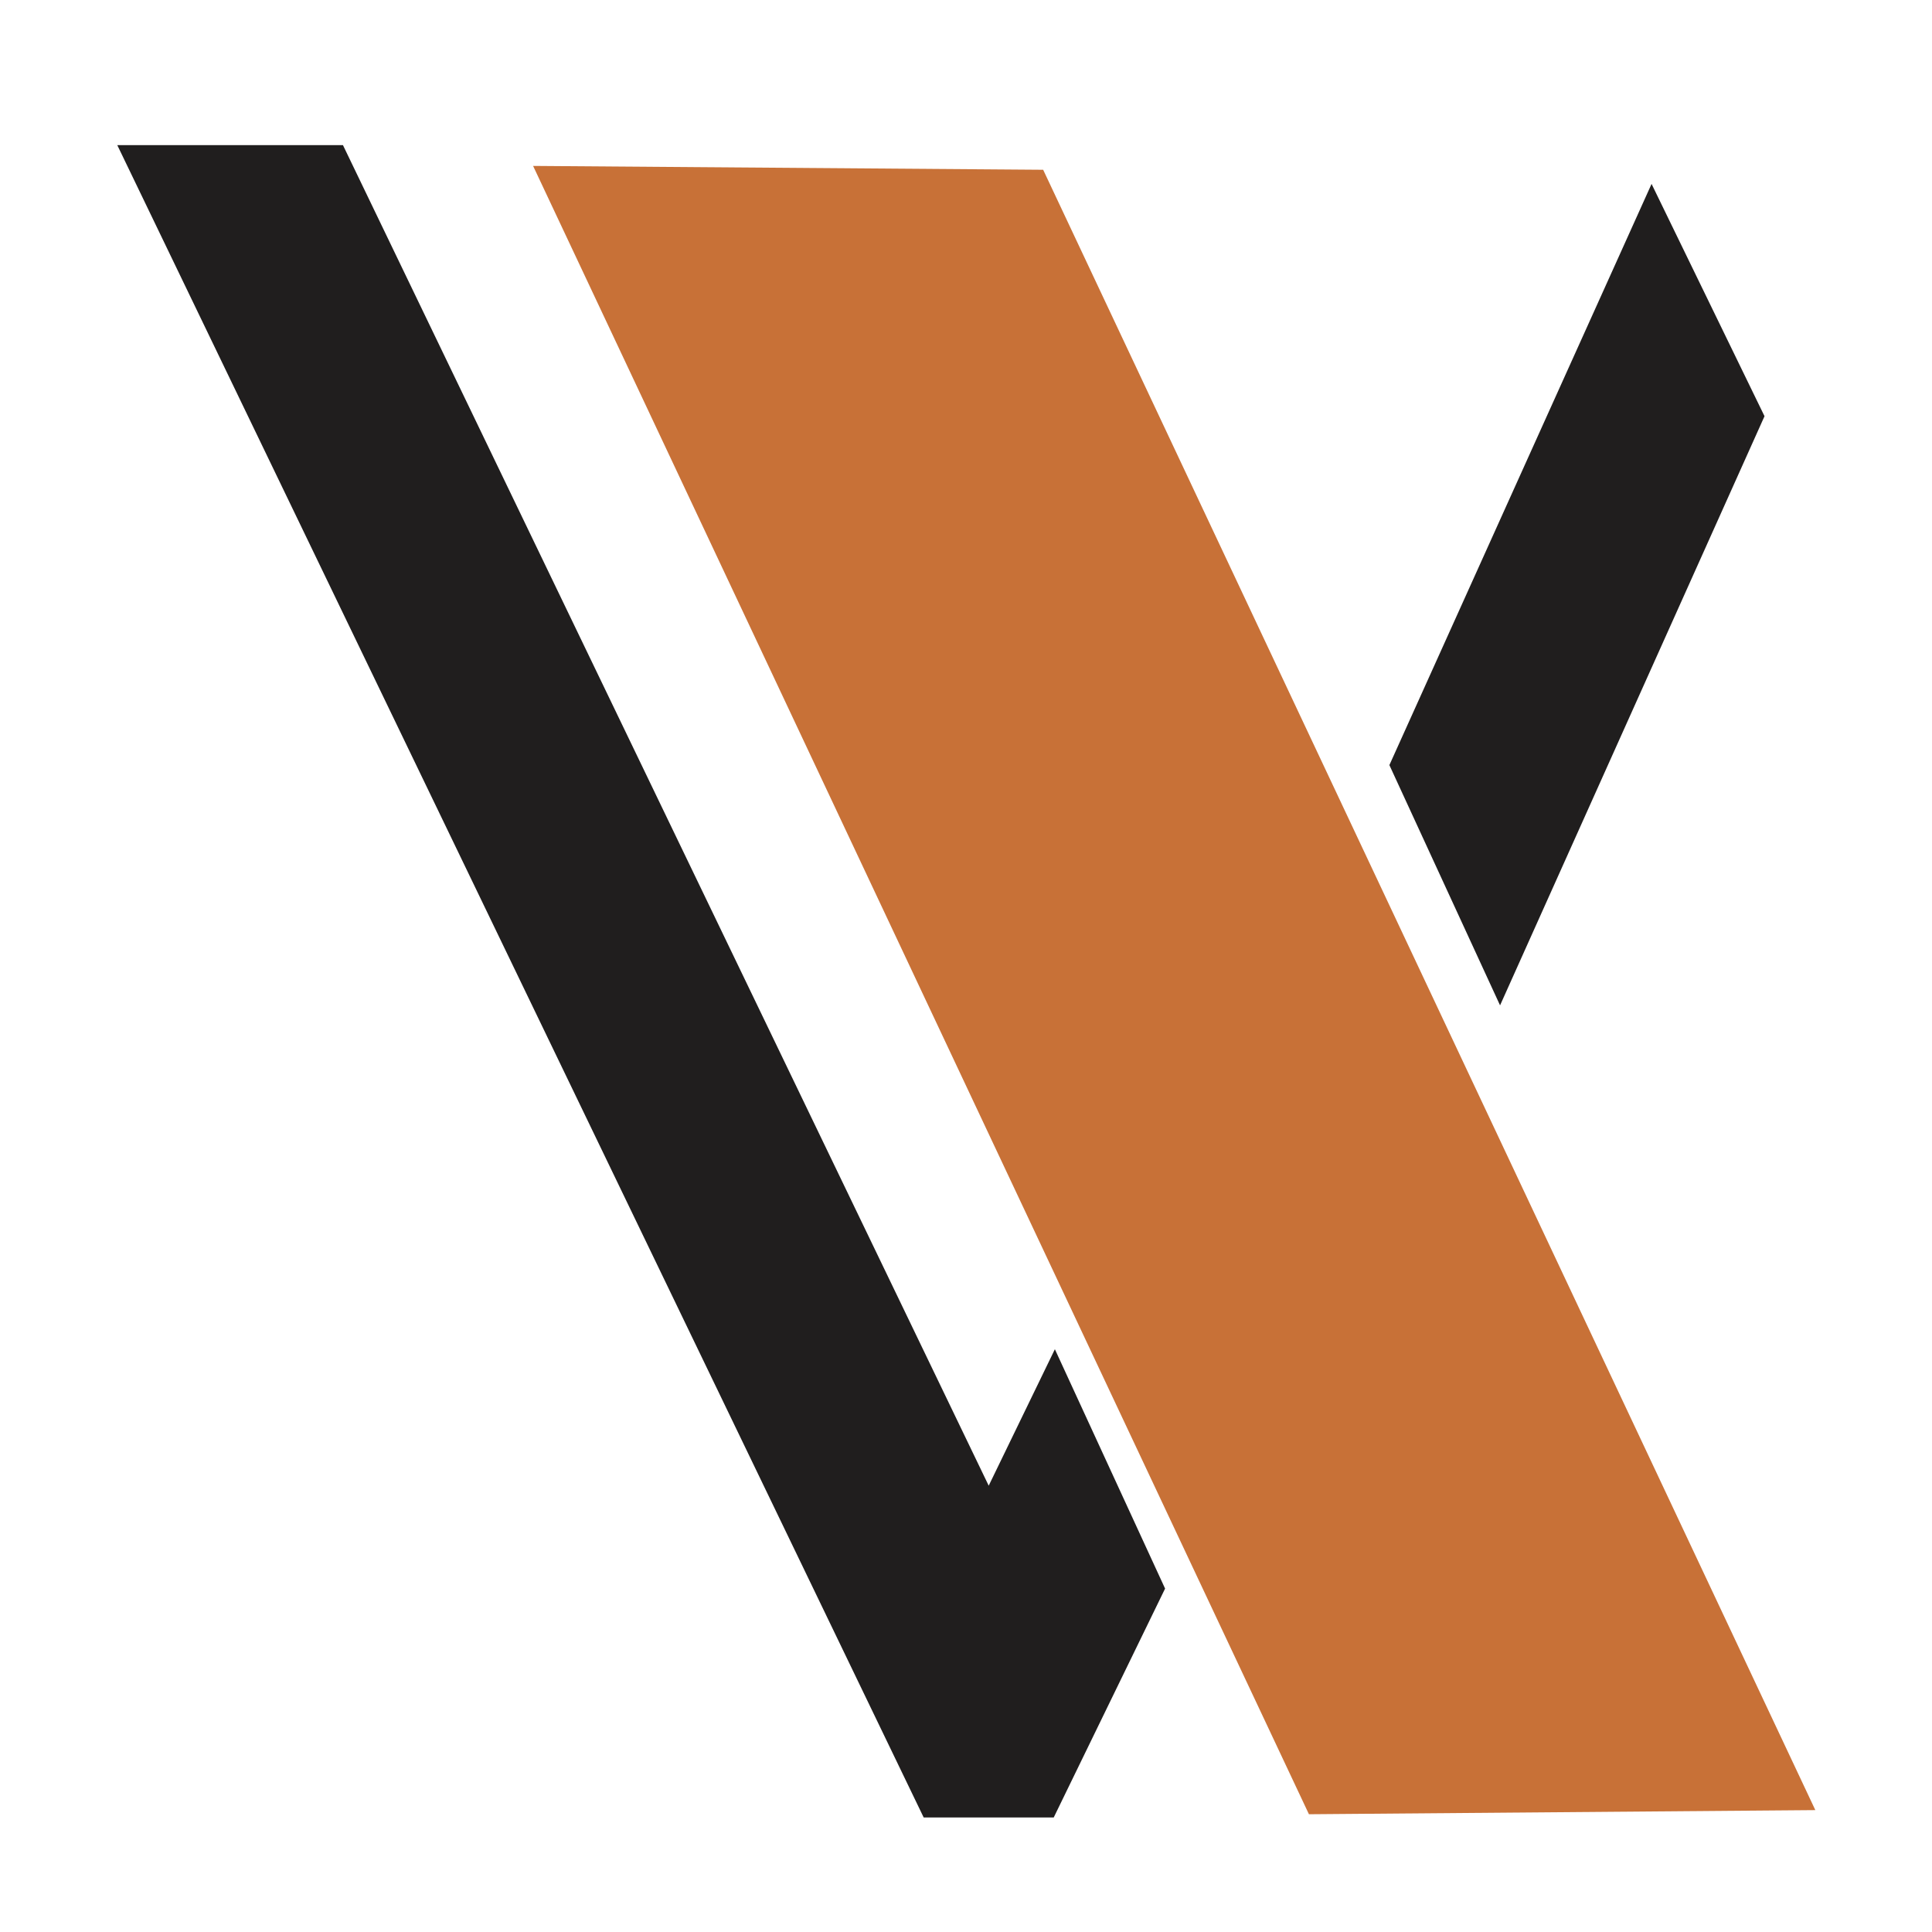
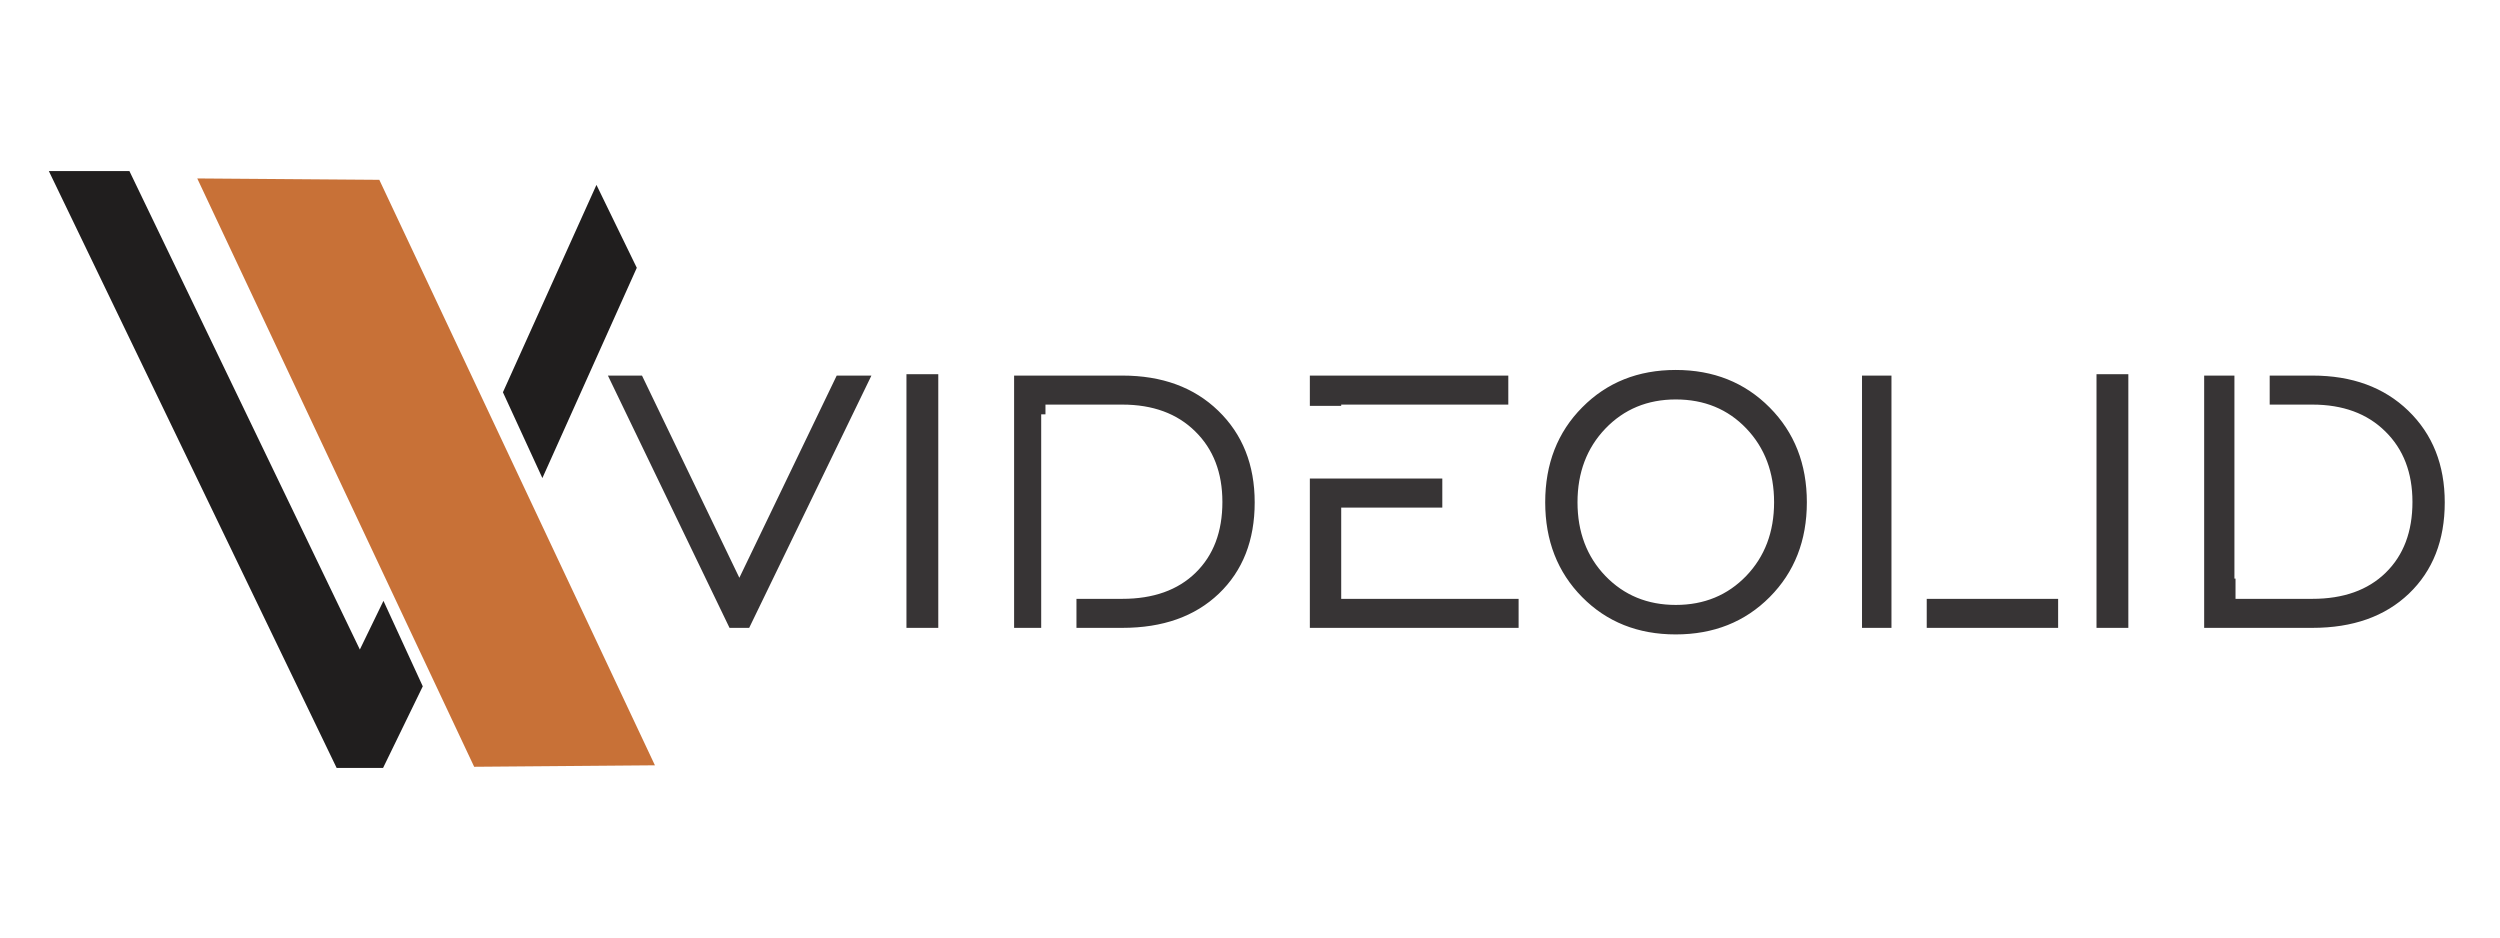
- <svg xmlns="http://www.w3.org/2000/svg" width="32" height="32" viewBox="0 0 8.467 8.467" version="1.1" id="svg378">
-   <defs id="defs375" />
-   <g id="layer1">
-     <path class="fil1" d="M 4.618,7.965 H 4.048 L 0.514,0.636 H 1.503 l 2.83,5.875 0.29,-0.598 0.483,1.049 z M 6.089,3.353 7.238,0.806 7.733,1.824 6.574,4.406 Z" id="path205" style="clip-rule:evenodd;fill:#201e1e;fill-rule:evenodd;stroke-width:0.001;image-rendering:optimizeQuality;shape-rendering:geometricPrecision;text-rendering:geometricPrecision" />
-     <polygon class="fil2" points="7270.4,17972.05 4634.03,12370.86 6367.3,12383.95 8991.21,17958.02 " id="polygon207" transform="matrix(0.00128969,0,0,0.00128969,-3.640172,-15.22745)" style="clip-rule:evenodd;fill:#c87137;fill-rule:evenodd;image-rendering:optimizeQuality;shape-rendering:geometricPrecision;text-rendering:geometricPrecision" />
+ <svg xmlns="http://www.w3.org/2000/svg" width="64" height="24" viewBox="0 0 16.933 6.35" version="1.1" id="svg378" xml:space="preserve">
+   <defs id="defs375">
+     <style type="text/css" id="style198">
+    
+     .fil0 {fill:#373435}
+     .fil2 {fill:#91D8F7}
+     .fil1 {fill:#201E1E}
+    
+   </style>
+   </defs>
+   <g id="Layer_x0020_1" transform="matrix(7.1146281e-4,0,0,7.1146281e-4,-0.2617598,-7.592775)" style="clip-rule:evenodd;fill-rule:evenodd;image-rendering:optimizeQuality;shape-rendering:geometricPrecision;text-rendering:geometricPrecision">
+     <path class="fil0" d="M 7500.118,16649.52 H 7312.956 L 6155.112,14247.68 h 324.559 l 926.874,1925.039 926.858,-1925.039 h 330.499 z m 1497.247,0 V 14234.318 H 9300.382 V 16649.52 Z M 11052.38,14523.955 h -731.551 v 92.798 h -40.656 v 2032.767 h -257.901 v -2401.84 h 1030.108 c 378.027,0 682.542,111.396 913.511,334.944 230.97,223.548 346.824,513.942 346.824,872.666 0,360.945 -113.616,650.583 -340.883,868.189 -228.008,217.607 -534.004,326.041 -919.452,326.041 h -436.489 v -276.276 h 436.489 c 295.595,0 528.785,-83.189 698.142,-248.809 170.063,-166.361 254.716,-390.632 254.716,-673.605 0,-278.514 -86.15,-502.802 -259.192,-672.125 -172.302,-170.079 -404.012,-254.75 -693.666,-254.75 z m 1785.419,2125.565 v -1421.497 h 298.558 962.52 v 276.275 h -962.52 v 868.946 h 1688.886 v 276.276 z m 0,-2113.476 v -288.364 h 1889.395 v 276.275 h -1590.837 v 12.089 z m 3483.95,1895.128 c 269.594,0 493.142,-92.092 670.644,-276.275 176.761,-184.184 265.151,-418.131 265.151,-701.105 0,-283.697 -88.39,-518.386 -264.411,-702.569 -176.021,-184.201 -400.309,-276.276 -671.384,-276.276 -269.593,0 -493.141,92.834 -670.643,277.757 -176.761,184.923 -265.133,418.872 -265.133,701.088 0,282.974 88.372,516.921 265.133,701.105 177.502,184.183 401.05,276.275 670.643,276.275 z m -0.74,280.752 c -360.204,0 -657.281,-118.834 -891.229,-355.761 -233.949,-236.912 -351.285,-537.707 -351.285,-902.371 0,-365.387 117.336,-666.924 352.783,-903.851 234.672,-236.912 531.007,-355.728 889.731,-355.728 359.464,0 657.281,118.816 894.191,357.225 236.171,237.651 354.264,538.448 354.264,902.354 0,364.664 -118.093,665.459 -353.523,902.371 -235.429,236.927 -533.987,355.761 -894.932,355.761 z m 1773.539,-62.404 v -2401.84 h 280.425 v 2401.84 z m 616.16,-276.276 h 1250.951 v 276.276 h -1250.951 z m 1616.356,276.276 v -2415.202 h 303.018 v 2415.202 z m 2055.015,-2125.565 h -406.285 v -276.275 h 406.285 c 378.027,0 682.542,111.396 913.511,334.944 230.97,223.548 346.824,513.942 346.824,872.666 0,360.945 -113.616,650.583 -340.883,868.189 -228.008,217.607 -534.004,326.041 -919.452,326.041 h -1030.108 v -2401.84 h 288.088 v 1932.84 h 10.469 v 192.724 h 731.551 c 295.595,0 528.785,-83.189 698.126,-248.809 170.08,-166.361 254.732,-390.632 254.732,-673.605 0,-278.514 -86.15,-502.802 -259.192,-672.125 -172.302,-170.079 -404.012,-254.75 -693.666,-254.75 z" id="path203" style="stroke-width:1.722" />
+     <path class="fil1" d="m 4014.754,17982.7 h -442.31 l -2739.93,-5682.33 h 767.07 l 2194.01,4555.45 224.78,-463.5 374.23,813.76 z m 1140.94,-3576.12 890.4,-1974.38 383.99,789.46 -898.76,2001.73 z" id="path205" />
+     <polygon class="fil2" points="4634.03,12370.86 6367.3,12383.95 8991.21,17958.02 7270.4,17972.05 " id="polygon207" transform="translate(-2388.446)" style="fill:#c87137" />
  </g>
</svg>
